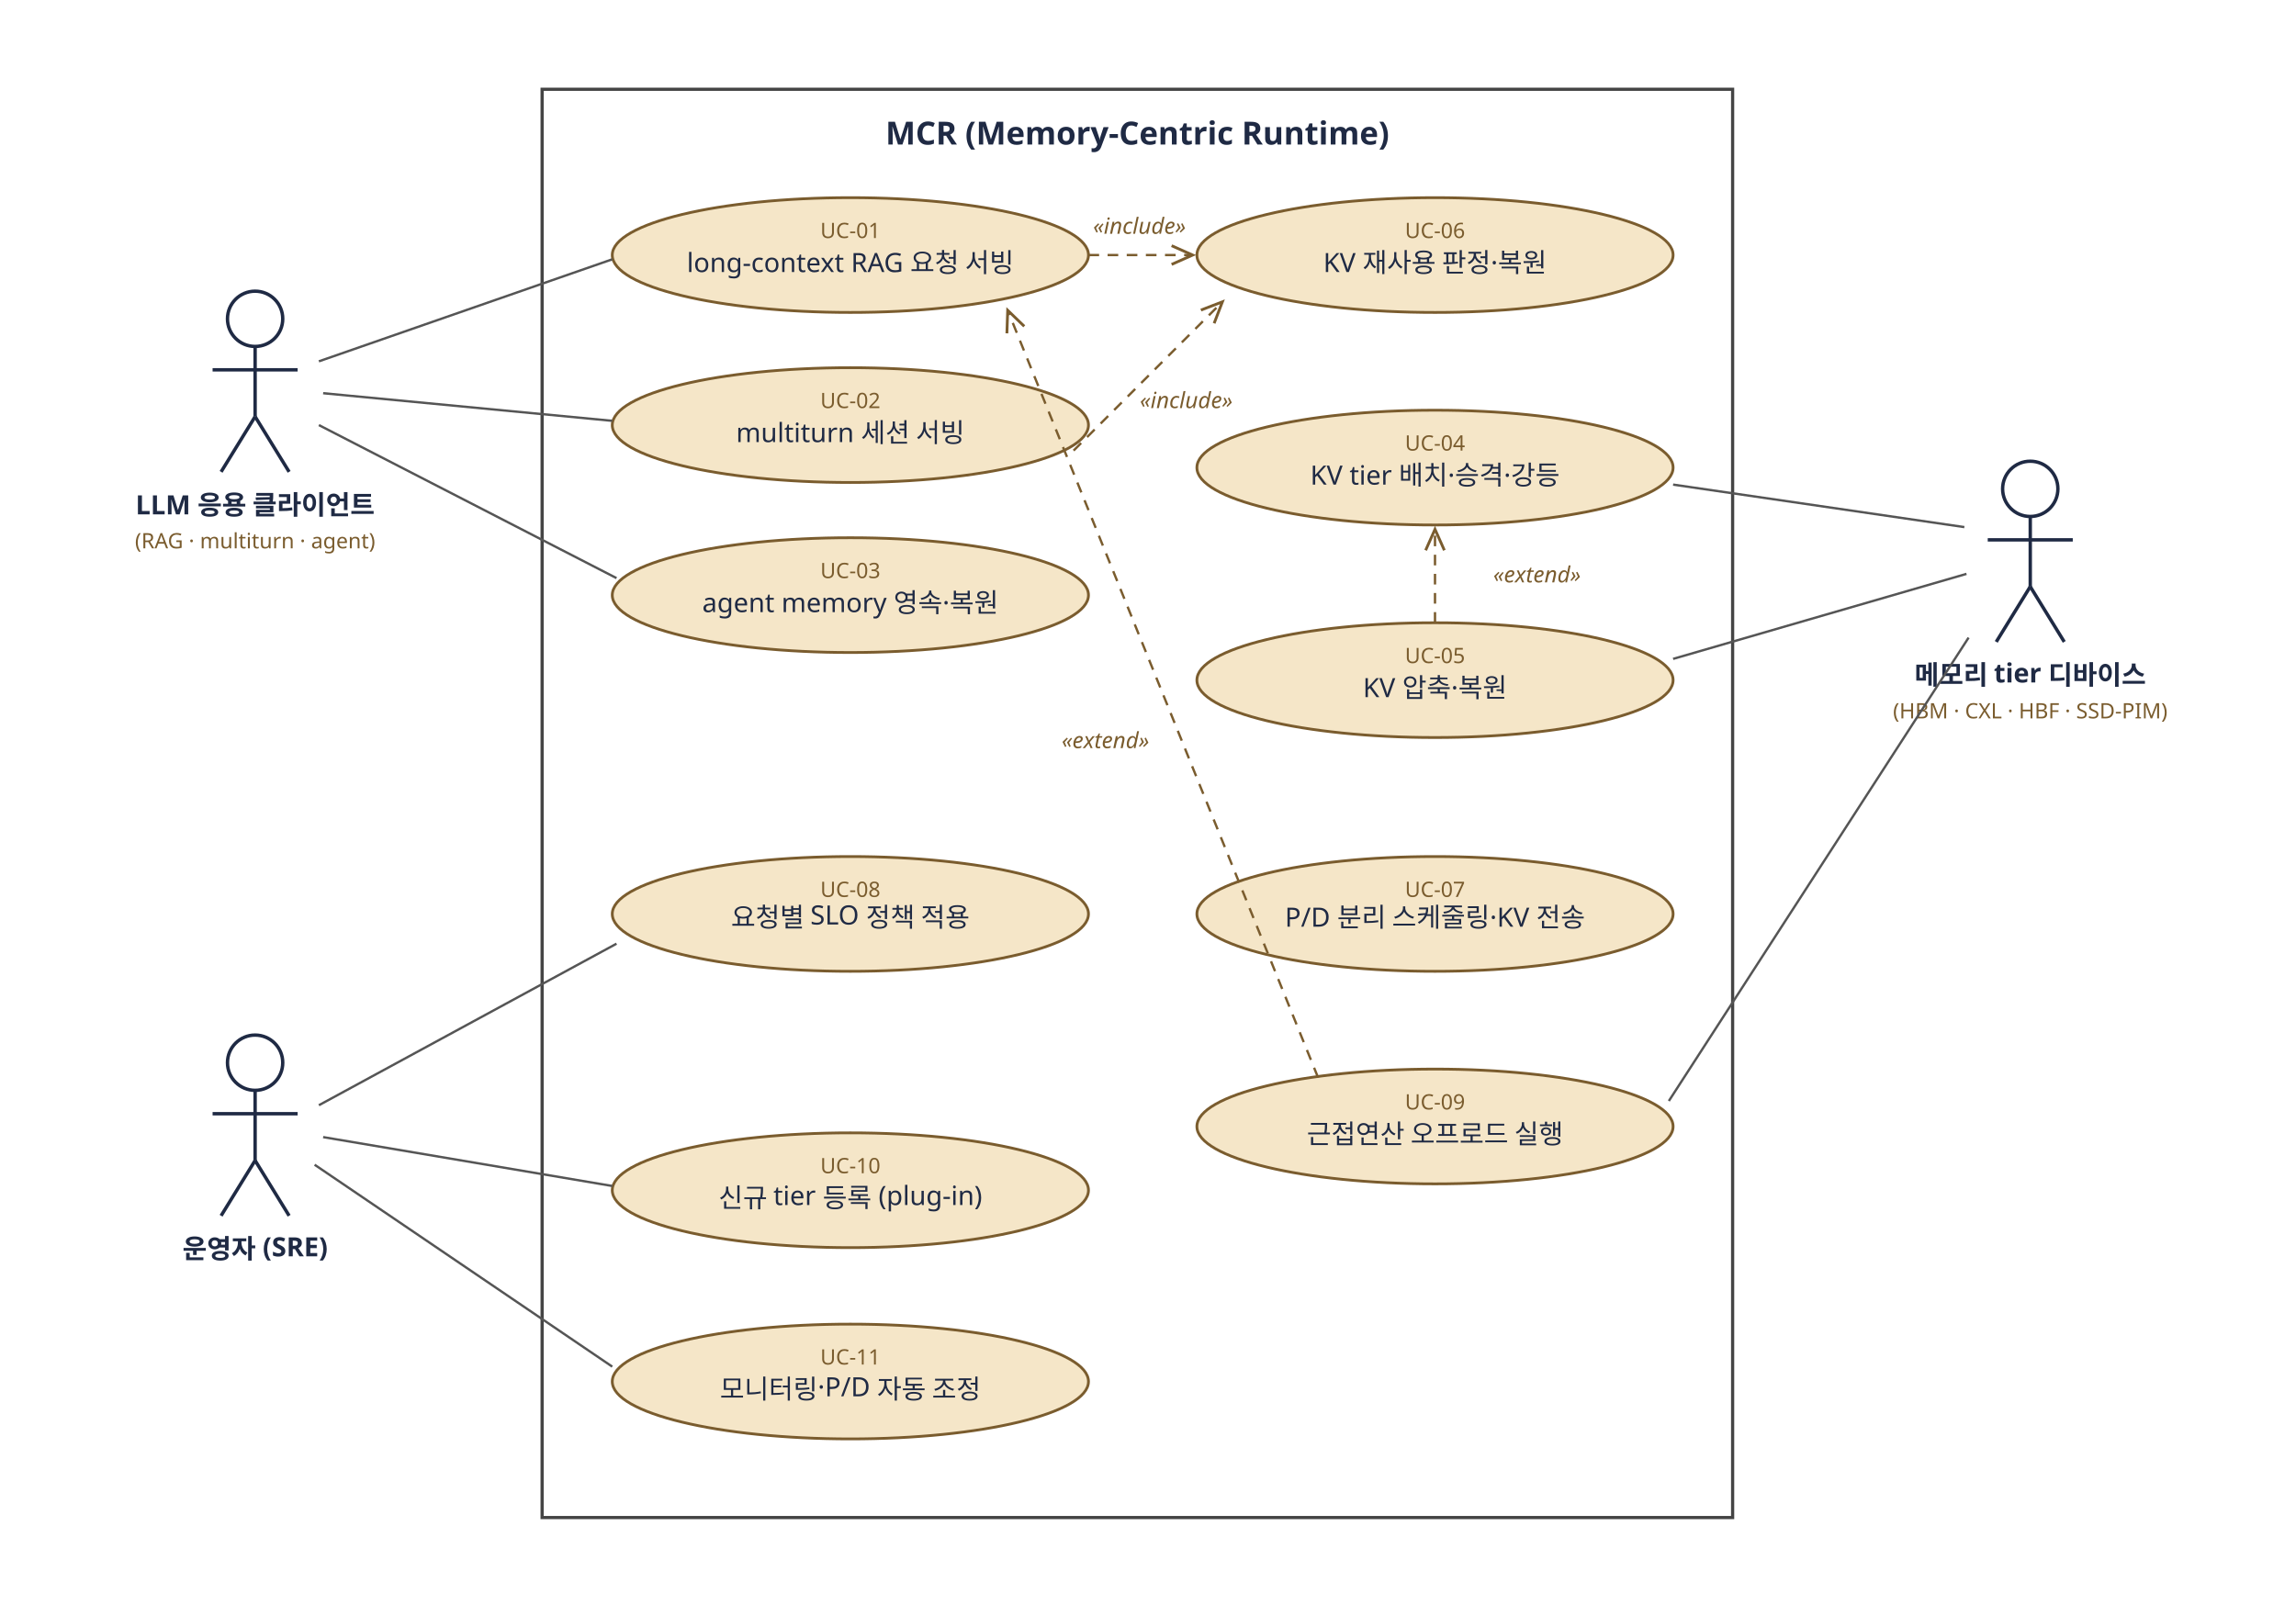
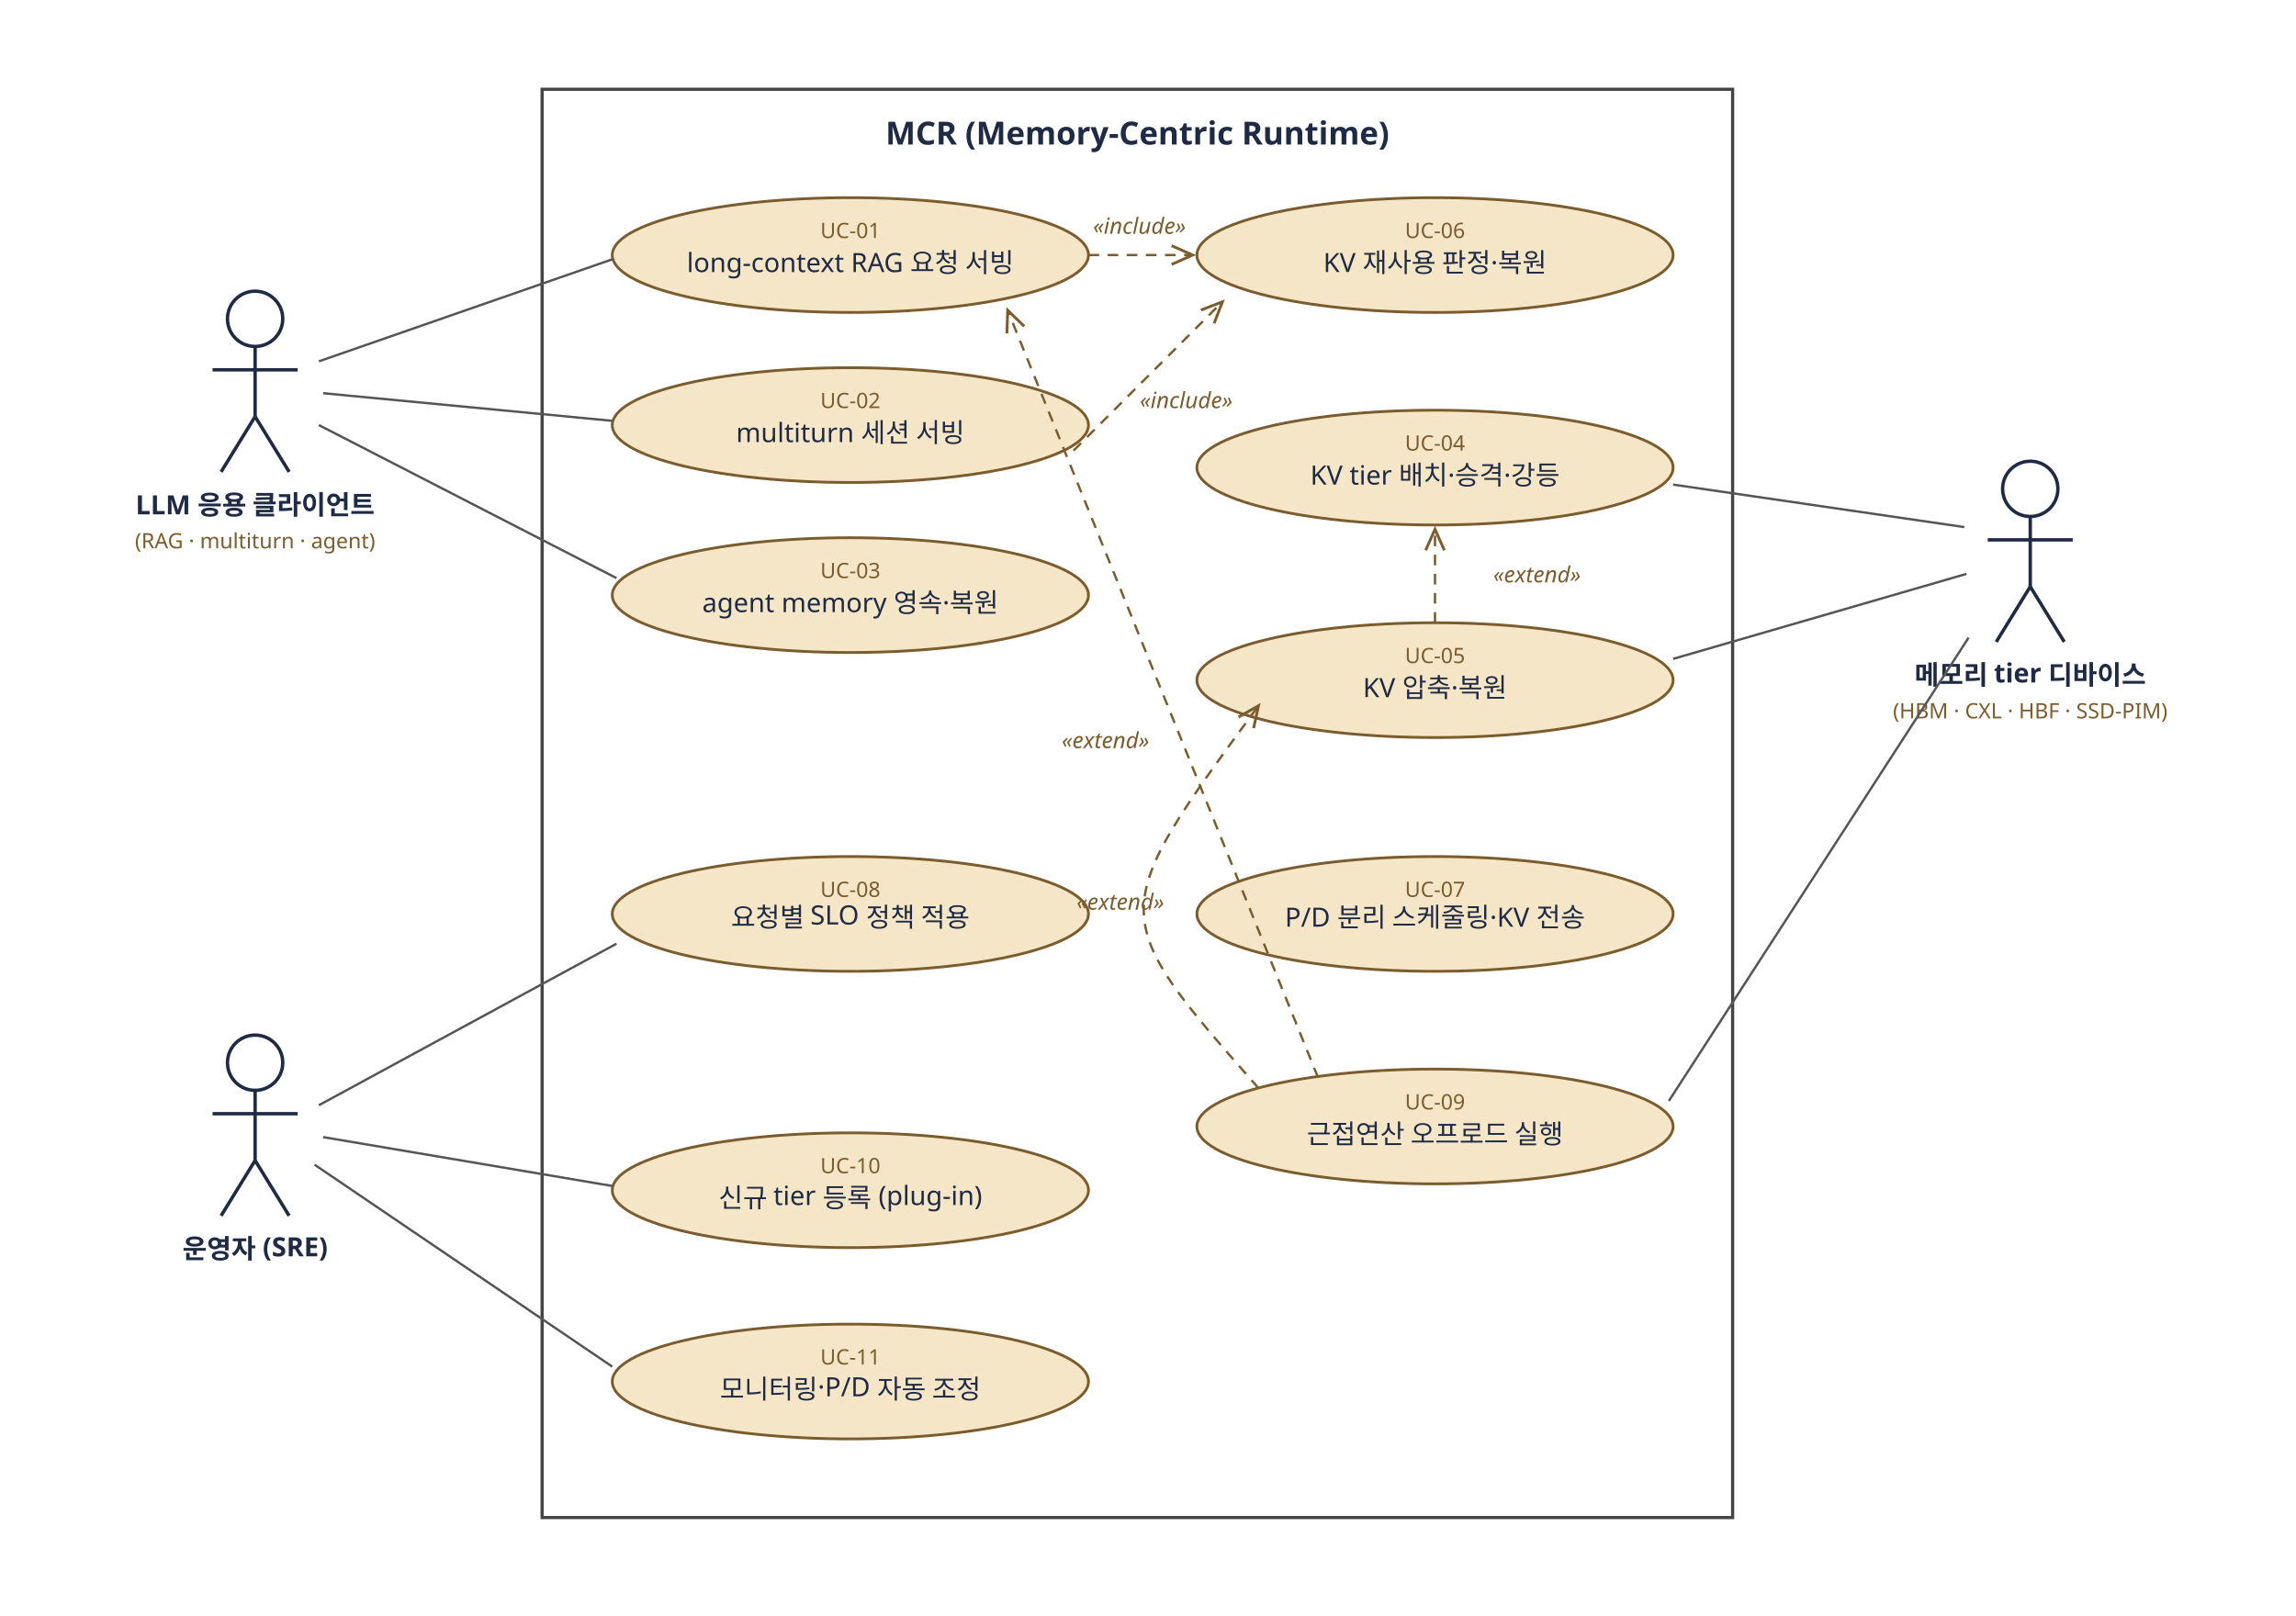
<svg xmlns="http://www.w3.org/2000/svg" viewBox="0 0 1080 760" font-family="'Malgun Gothic','Apple SD Gothic Neo',sans-serif">
  <defs>
    <style>
      .sys { fill: none; stroke: #444444; stroke-width: 1.5; }
      .uc { fill: #F5E6C8; stroke: #7A5C2E; stroke-width: 1.3; }
      .uctext { font-size: 12.5px; fill: #1F2A44; text-anchor: middle; }
      .ucnum { font-size: 10px; fill: #7A5C2E; text-anchor: middle; }
      .actor { stroke: #1F2A44; stroke-width: 1.6; fill: none; }
      .actorlabel { font-size: 12.5px; fill: #1F2A44; text-anchor: middle; font-weight: bold; }
      .assoc { stroke: #555555; stroke-width: 1.1; }
      .dep { stroke: #7A5C2E; stroke-width: 1.1; stroke-dasharray: 5 4; }
      .stereo { font-size: 10.5px; fill: #7A5C2E; text-anchor: middle; font-style: italic; }
      .title { font-size: 15px; font-weight: bold; fill: #1F2A44; text-anchor: middle; }
    </style>
    <marker id="openArrow" markerWidth="12" markerHeight="10" refX="10" refY="5" orient="auto">
      <path d="M1,1 L10,5 L1,9" fill="none" stroke="#7A5C2E" stroke-width="1.2" />
    </marker>
  </defs>
  <rect class="sys" x="255" y="42" width="560" height="672" />
  <text class="title" x="535" y="68">MCR (Memory-Centric Runtime)</text>
  <g class="actor">
    <circle cx="120" cy="150" r="13" />
    <line x1="120" y1="163" x2="120" y2="196" />
    <line x1="100" y1="174" x2="140" y2="174" />
    <line x1="120" y1="196" x2="104" y2="222" />
    <line x1="120" y1="196" x2="136" y2="222" />
  </g>
  <text class="actorlabel" x="120" y="242">LLM 응용 클라이언트</text>
  <text class="ucnum" x="120" y="258">(RAG · multiturn · agent)</text>
  <g class="actor">
    <circle cx="120" cy="500" r="13" />
    <line x1="120" y1="513" x2="120" y2="546" />
    <line x1="100" y1="524" x2="140" y2="524" />
    <line x1="120" y1="546" x2="104" y2="572" />
    <line x1="120" y1="546" x2="136" y2="572" />
  </g>
  <text class="actorlabel" x="120" y="592">운영자 (SRE)</text>
  <g class="actor">
    <circle cx="955" cy="230" r="13" />
    <line x1="955" y1="243" x2="955" y2="276" />
    <line x1="935" y1="254" x2="975" y2="254" />
    <line x1="955" y1="276" x2="939" y2="302" />
    <line x1="955" y1="276" x2="971" y2="302" />
  </g>
  <text class="actorlabel" x="955" y="322">메모리 tier 디바이스</text>
  <text class="ucnum" x="955" y="338">(HBM · CXL · HBF · SSD-PIM)</text>
  <ellipse class="uc" cx="400" cy="120" rx="112" ry="27" />
  <text class="ucnum" x="400" y="112">UC-01</text>
  <text class="uctext" x="400" y="128">long-context RAG 요청 서빙</text>
  <ellipse class="uc" cx="400" cy="200" rx="112" ry="27" />
  <text class="ucnum" x="400" y="192">UC-02</text>
  <text class="uctext" x="400" y="208">multiturn 세션 서빙</text>
  <ellipse class="uc" cx="400" cy="280" rx="112" ry="27" />
  <text class="ucnum" x="400" y="272">UC-03</text>
  <text class="uctext" x="400" y="288">agent memory 영속·복원</text>
  <ellipse class="uc" cx="400" cy="430" rx="112" ry="27" />
  <text class="ucnum" x="400" y="422">UC-08</text>
  <text class="uctext" x="400" y="436">요청별 SLO 정책 적용</text>
  <ellipse class="uc" cx="400" cy="560" rx="112" ry="27" />
  <text class="ucnum" x="400" y="552">UC-10</text>
  <text class="uctext" x="400" y="568">신규 tier 등록 (plug-in)</text>
  <ellipse class="uc" cx="400" cy="650" rx="112" ry="27" />
  <text class="ucnum" x="400" y="642">UC-11</text>
  <text class="uctext" x="400" y="658">모니터링·P/D 자동 조정</text>
  <ellipse class="uc" cx="675" cy="120" rx="112" ry="27" />
  <text class="ucnum" x="675" y="112">UC-06</text>
  <text class="uctext" x="675" y="128">KV 재사용 판정·복원</text>
  <ellipse class="uc" cx="675" cy="220" rx="112" ry="27" />
  <text class="ucnum" x="675" y="212">UC-04</text>
  <text class="uctext" x="675" y="228">KV tier 배치·승격·강등</text>
  <ellipse class="uc" cx="675" cy="320" rx="112" ry="27" />
  <text class="ucnum" x="675" y="312">UC-05</text>
  <text class="uctext" x="675" y="328">KV 압축·복원</text>
  <ellipse class="uc" cx="675" cy="430" rx="112" ry="27" />
  <text class="ucnum" x="675" y="422">UC-07</text>
  <text class="uctext" x="675" y="436">P/D 분리 스케줄링·KV 전송</text>
  <ellipse class="uc" cx="675" cy="530" rx="112" ry="27" />
  <text class="ucnum" x="675" y="522">UC-09</text>
  <text class="uctext" x="675" y="538">근접연산 오프로드 실행</text>
  <line class="assoc" x1="150" y1="170" x2="288" y2="122" />
  <line class="assoc" x1="152" y1="185" x2="288" y2="198" />
  <line class="assoc" x1="150" y1="200" x2="290" y2="272" />
  <line class="assoc" x1="150" y1="520" x2="290" y2="444" />
  <line class="assoc" x1="152" y1="535" x2="288" y2="558" />
  <line class="assoc" x1="148" y1="548" x2="288" y2="643" />
  <line class="assoc" x1="787" y1="228" x2="924" y2="248" />
  <line class="assoc" x1="785" y1="518" x2="926" y2="300" />
  <line class="assoc" x1="925" y1="270" x2="787" y2="310" />
  <line class="dep" x1="512" y1="120" x2="561" y2="120" marker-end="url(#openArrow)" />
  <text class="stereo" x="536" y="110">«include»</text>
  <line class="dep" x1="505" y1="212" x2="575" y2="142" marker-end="url(#openArrow)" />
  <text class="stereo" x="558" y="192">«include»</text>
  <line class="dep" x1="675" y1="293" x2="675" y2="249" marker-end="url(#openArrow)" />
  <text class="stereo" x="723" y="274">«extend»</text>
  <line class="dep" x1="620" y1="507" x2="474" y2="146" marker-end="url(#openArrow)" />
  <text class="stereo" x="520" y="352">«extend»</text>
+   <path class="dep" d="M 592,512 C 520,430 520,430 592,332" fill="none" marker-end="url(#openArrow)" />
+   <text class="stereo" x="527" y="428">«extend»</text>
</svg>
